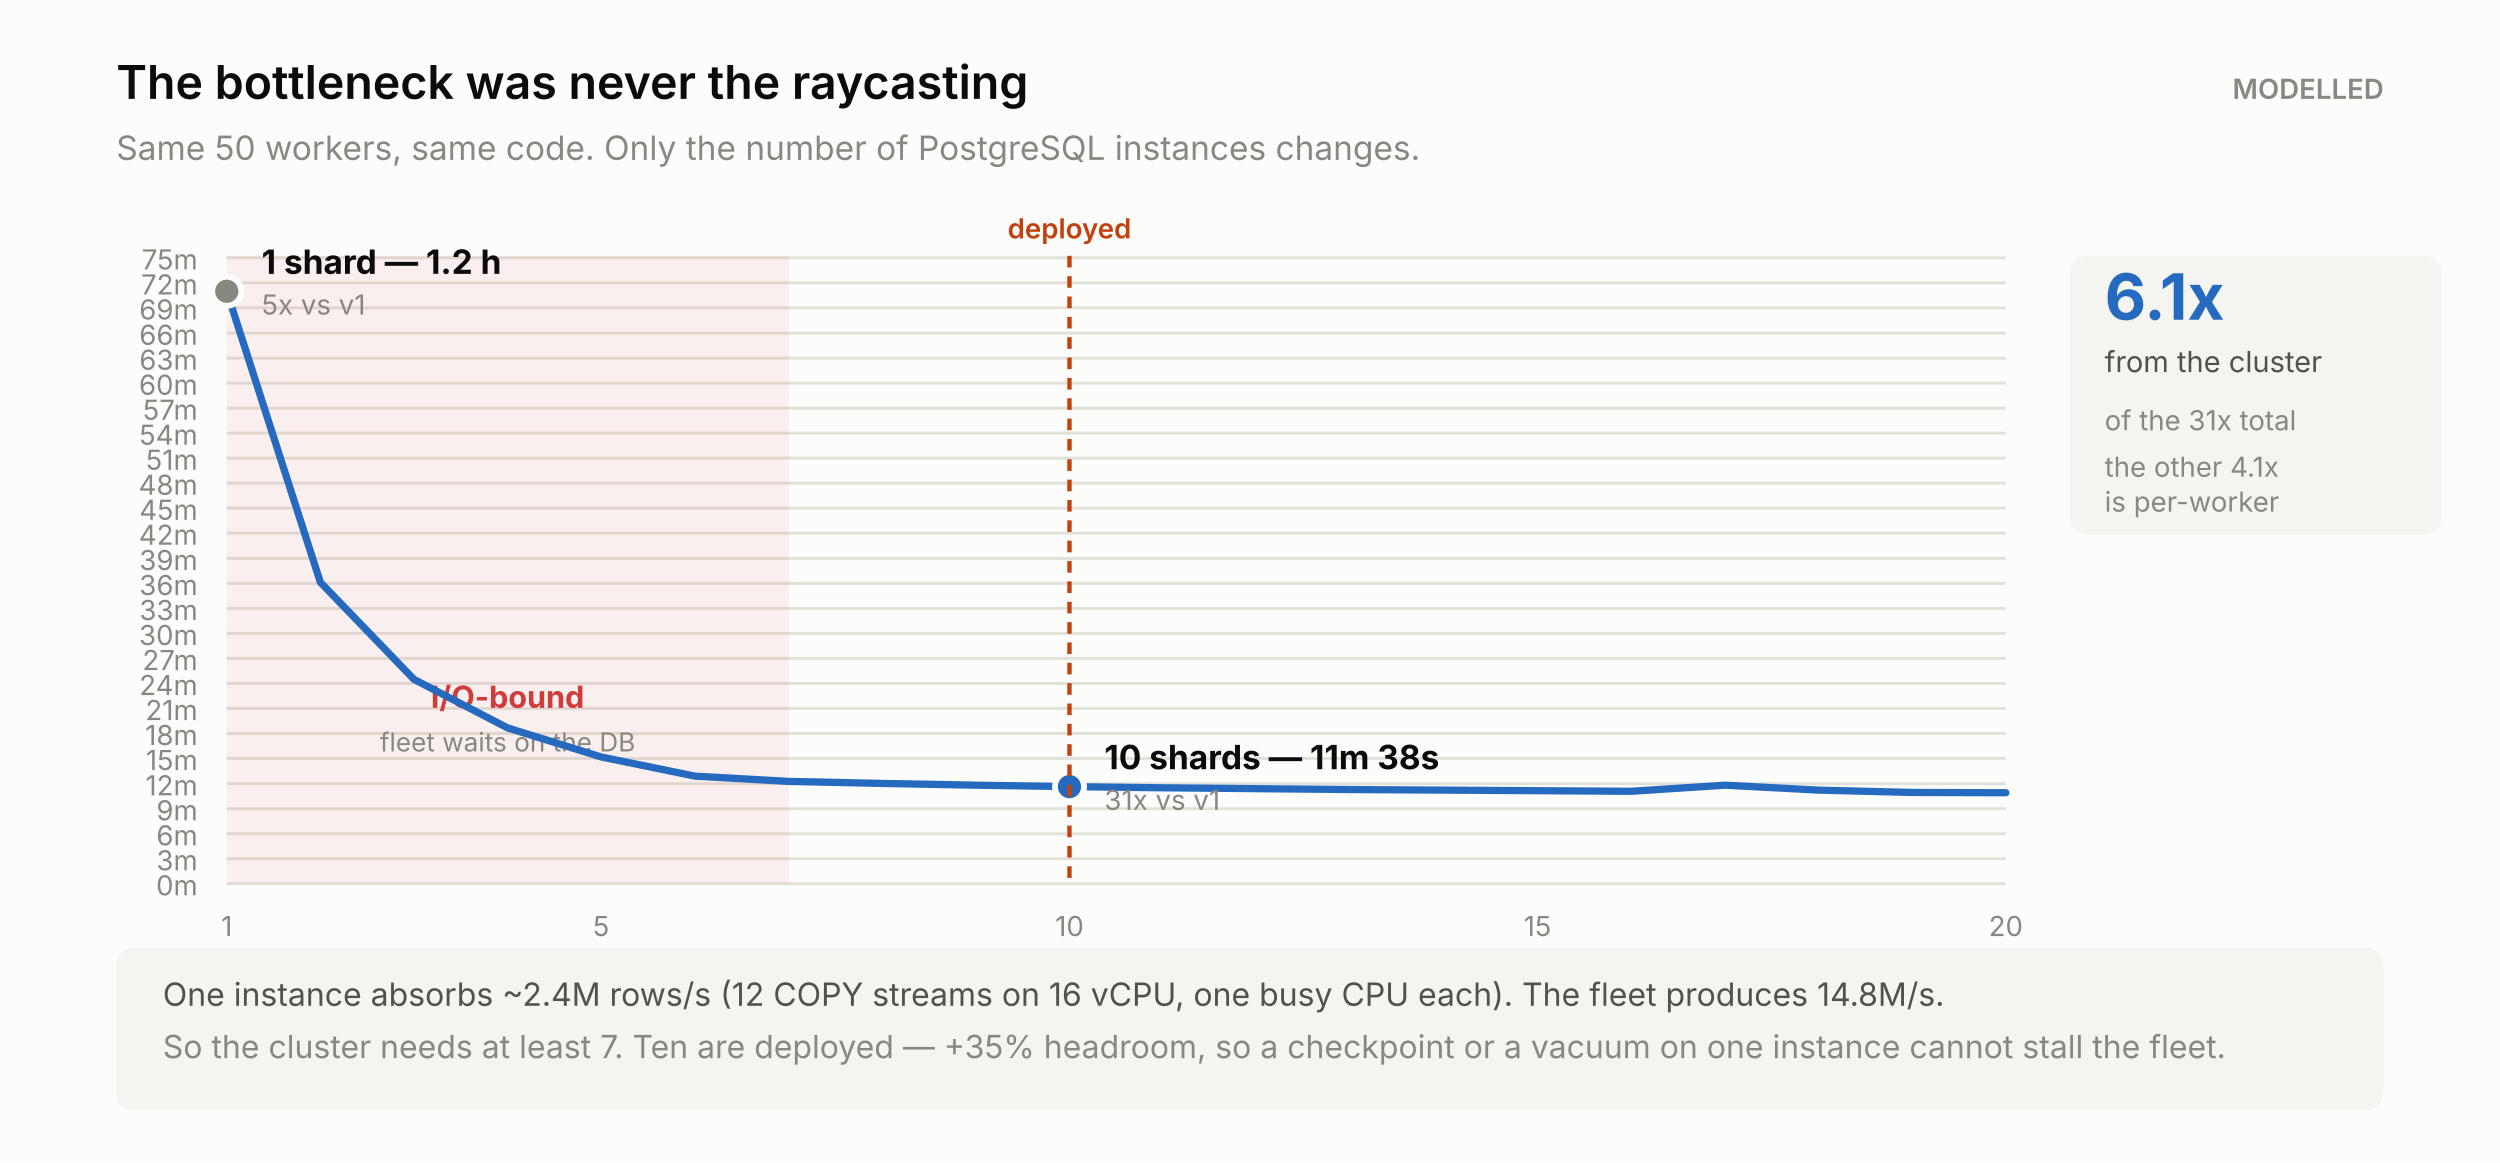
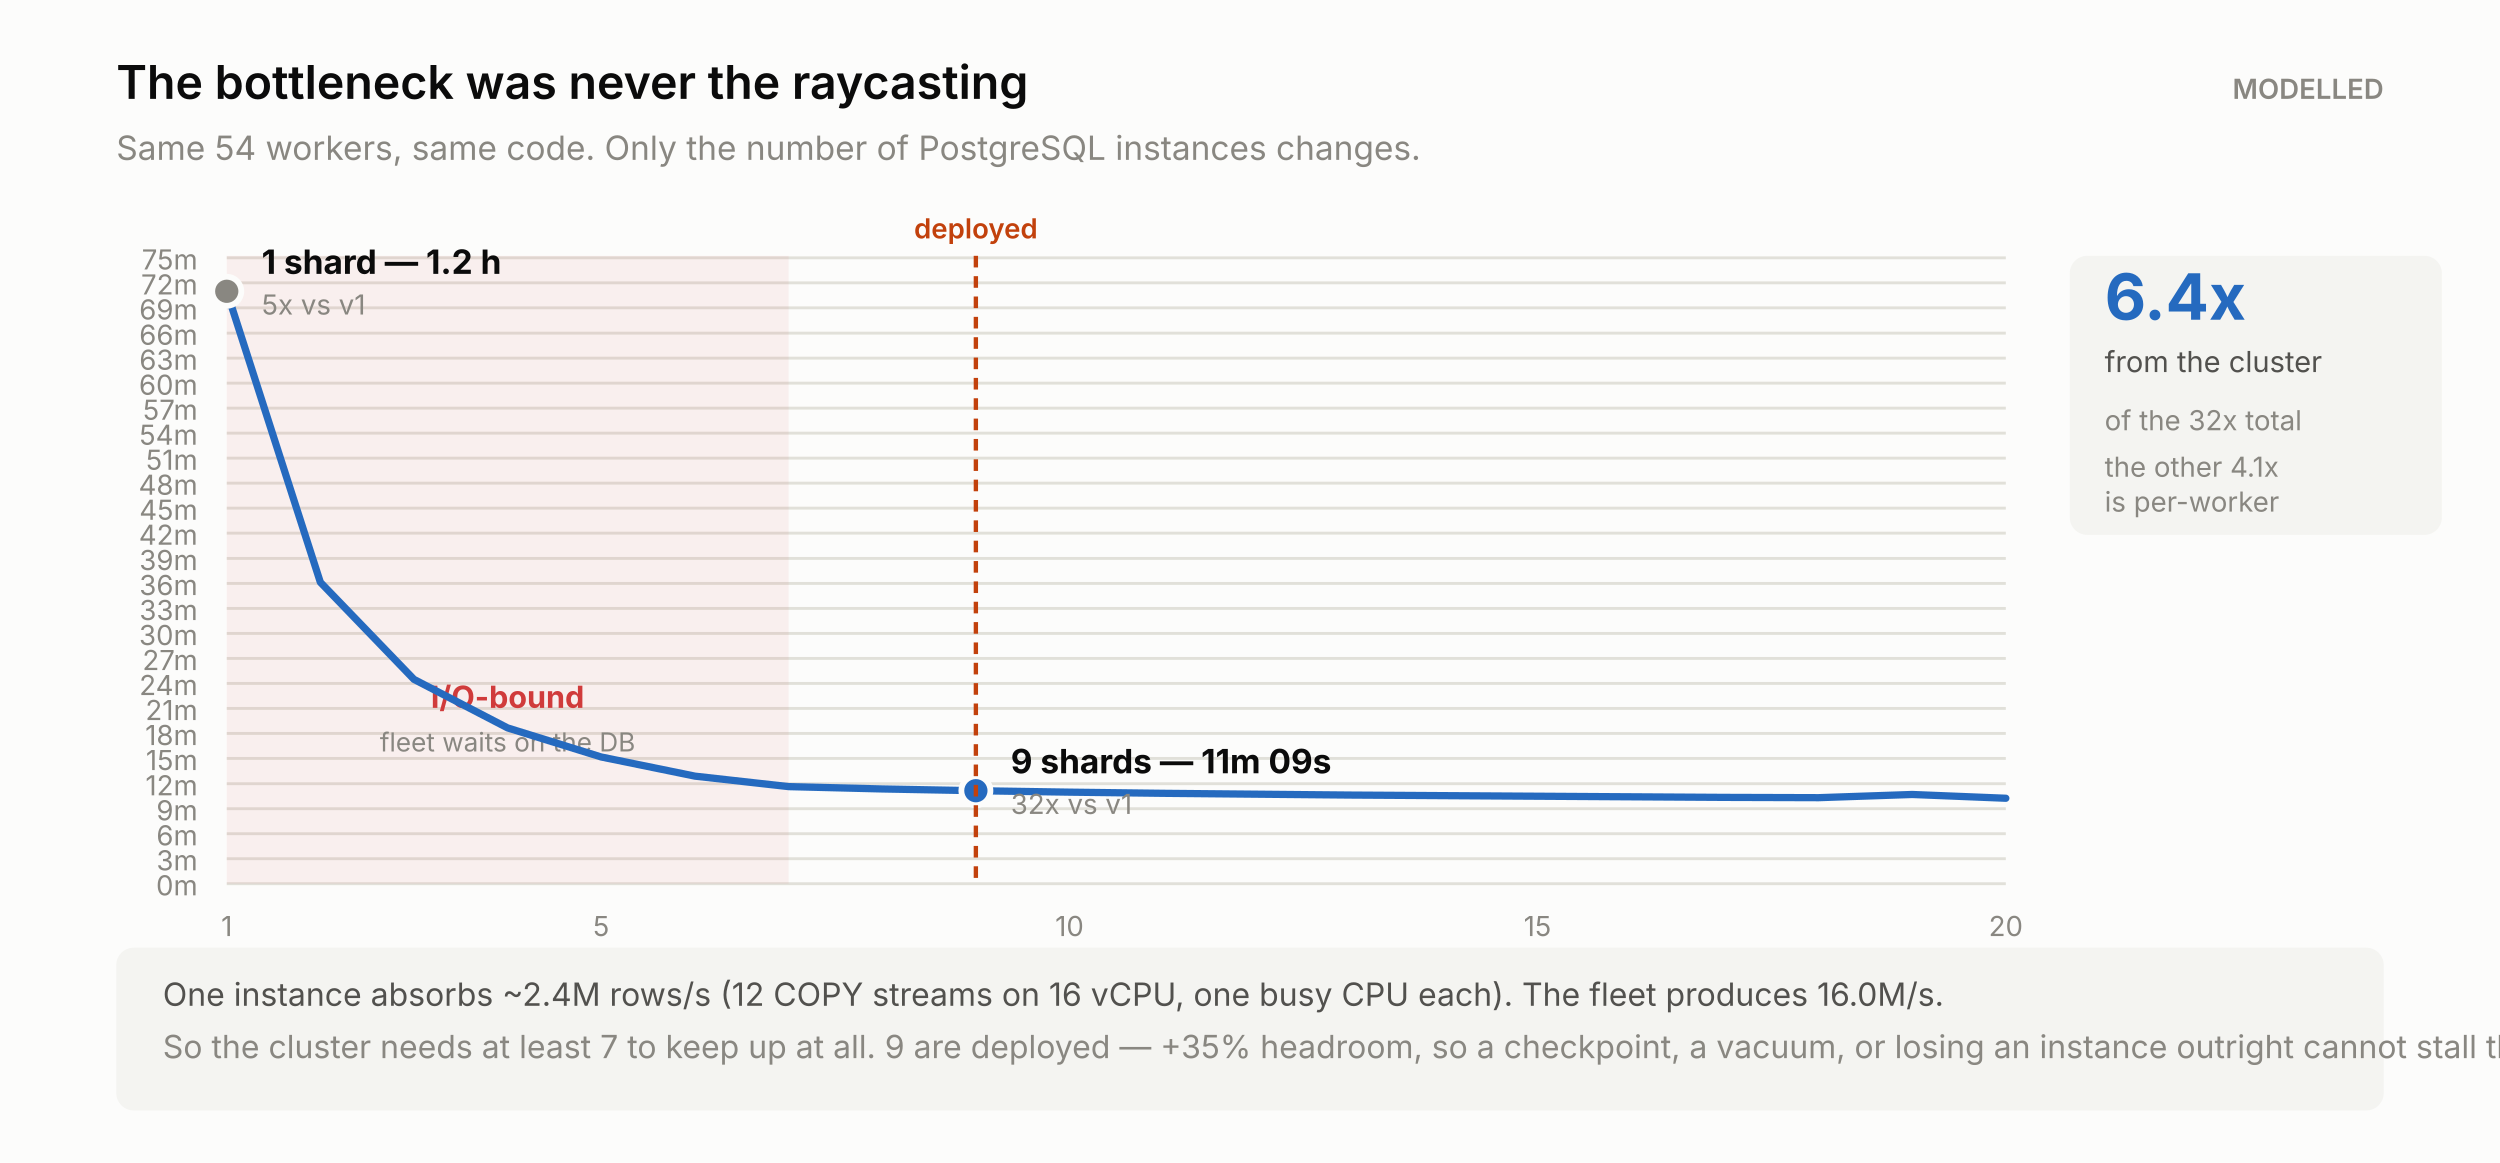
- <svg xmlns="http://www.w3.org/2000/svg" width="860" height="400" viewBox="0 0 860 400" role="img" aria-label="Wall clock against database shard count at a fixed 50 workers. One instance takes 1.2 h; ten take 11m 38s. Below eight shards the fleet is I/O-bound and waiting on the database.">
+ <svg xmlns="http://www.w3.org/2000/svg" width="860" height="400" viewBox="0 0 860 400" role="img" aria-label="Wall clock against database shard count at a fixed 54 workers. One instance takes 1.2 h; ten take 11m 09s. Below eight shards the fleet is I/O-bound and waiting on the database.">
  <rect width="860" height="400" fill="#fcfcfb" />
  <text x="40.0" y="34.0" font-family="system-ui,-apple-system,'Segoe UI',sans-serif" font-size="16" font-weight="600" fill="#0b0b0b" text-anchor="start" style="font-variant-numeric:tabular-nums">The bottleneck was never the raycasting</text>
-   <text x="40.0" y="55.0" font-family="system-ui,-apple-system,'Segoe UI',sans-serif" font-size="11.5" font-weight="400" fill="#898781" text-anchor="start" style="font-variant-numeric:tabular-nums">Same 50 workers, same code. Only the number of PostgreSQL instances changes.</text>
+   <text x="40.0" y="55.0" font-family="system-ui,-apple-system,'Segoe UI',sans-serif" font-size="11.5" font-weight="400" fill="#898781" text-anchor="start" style="font-variant-numeric:tabular-nums">Same 54 workers, same code. Only the number of PostgreSQL instances changes.</text>
  <text x="820.0" y="34.0" font-family="system-ui,-apple-system,'Segoe UI',sans-serif" font-size="9.5" font-weight="600" fill="#898781" text-anchor="end" style="font-variant-numeric:tabular-nums">MODELLED</text>
  <line x1="78.0" y1="304.0" x2="690.0" y2="304.0" stroke="#e1e0d9" stroke-width="1" stroke-linecap="butt" />
  <text x="68.0" y="308.0" font-family="system-ui,-apple-system,'Segoe UI',sans-serif" font-size="9.5" font-weight="400" fill="#898781" text-anchor="end" style="font-variant-numeric:tabular-nums">0m</text>
  <line x1="78.0" y1="295.4" x2="690.0" y2="295.4" stroke="#e1e0d9" stroke-width="1" stroke-linecap="butt" />
  <text x="68.0" y="299.4" font-family="system-ui,-apple-system,'Segoe UI',sans-serif" font-size="9.5" font-weight="400" fill="#898781" text-anchor="end" style="font-variant-numeric:tabular-nums">3m</text>
  <line x1="78.0" y1="286.8" x2="690.0" y2="286.8" stroke="#e1e0d9" stroke-width="1" stroke-linecap="butt" />
  <text x="68.0" y="290.8" font-family="system-ui,-apple-system,'Segoe UI',sans-serif" font-size="9.5" font-weight="400" fill="#898781" text-anchor="end" style="font-variant-numeric:tabular-nums">6m</text>
  <line x1="78.0" y1="278.2" x2="690.0" y2="278.2" stroke="#e1e0d9" stroke-width="1" stroke-linecap="butt" />
  <text x="68.0" y="282.2" font-family="system-ui,-apple-system,'Segoe UI',sans-serif" font-size="9.5" font-weight="400" fill="#898781" text-anchor="end" style="font-variant-numeric:tabular-nums">9m</text>
  <line x1="78.0" y1="269.6" x2="690.0" y2="269.6" stroke="#e1e0d9" stroke-width="1" stroke-linecap="butt" />
  <text x="68.0" y="273.6" font-family="system-ui,-apple-system,'Segoe UI',sans-serif" font-size="9.5" font-weight="400" fill="#898781" text-anchor="end" style="font-variant-numeric:tabular-nums">12m</text>
  <line x1="78.0" y1="260.9" x2="690.0" y2="260.9" stroke="#e1e0d9" stroke-width="1" stroke-linecap="butt" />
  <text x="68.0" y="264.9" font-family="system-ui,-apple-system,'Segoe UI',sans-serif" font-size="9.5" font-weight="400" fill="#898781" text-anchor="end" style="font-variant-numeric:tabular-nums">15m</text>
  <line x1="78.0" y1="252.3" x2="690.0" y2="252.3" stroke="#e1e0d9" stroke-width="1" stroke-linecap="butt" />
  <text x="68.0" y="256.3" font-family="system-ui,-apple-system,'Segoe UI',sans-serif" font-size="9.5" font-weight="400" fill="#898781" text-anchor="end" style="font-variant-numeric:tabular-nums">18m</text>
  <line x1="78.0" y1="243.7" x2="690.0" y2="243.7" stroke="#e1e0d9" stroke-width="1" stroke-linecap="butt" />
  <text x="68.0" y="247.7" font-family="system-ui,-apple-system,'Segoe UI',sans-serif" font-size="9.5" font-weight="400" fill="#898781" text-anchor="end" style="font-variant-numeric:tabular-nums">21m</text>
  <line x1="78.0" y1="235.1" x2="690.0" y2="235.1" stroke="#e1e0d9" stroke-width="1" stroke-linecap="butt" />
  <text x="68.0" y="239.1" font-family="system-ui,-apple-system,'Segoe UI',sans-serif" font-size="9.5" font-weight="400" fill="#898781" text-anchor="end" style="font-variant-numeric:tabular-nums">24m</text>
  <line x1="78.0" y1="226.5" x2="690.0" y2="226.5" stroke="#e1e0d9" stroke-width="1" stroke-linecap="butt" />
  <text x="68.0" y="230.5" font-family="system-ui,-apple-system,'Segoe UI',sans-serif" font-size="9.5" font-weight="400" fill="#898781" text-anchor="end" style="font-variant-numeric:tabular-nums">27m</text>
  <line x1="78.0" y1="217.9" x2="690.0" y2="217.9" stroke="#e1e0d9" stroke-width="1" stroke-linecap="butt" />
  <text x="68.0" y="221.9" font-family="system-ui,-apple-system,'Segoe UI',sans-serif" font-size="9.5" font-weight="400" fill="#898781" text-anchor="end" style="font-variant-numeric:tabular-nums">30m</text>
  <line x1="78.0" y1="209.3" x2="690.0" y2="209.3" stroke="#e1e0d9" stroke-width="1" stroke-linecap="butt" />
  <text x="68.0" y="213.3" font-family="system-ui,-apple-system,'Segoe UI',sans-serif" font-size="9.5" font-weight="400" fill="#898781" text-anchor="end" style="font-variant-numeric:tabular-nums">33m</text>
  <line x1="78.0" y1="200.7" x2="690.0" y2="200.7" stroke="#e1e0d9" stroke-width="1" stroke-linecap="butt" />
  <text x="68.0" y="204.7" font-family="system-ui,-apple-system,'Segoe UI',sans-serif" font-size="9.5" font-weight="400" fill="#898781" text-anchor="end" style="font-variant-numeric:tabular-nums">36m</text>
  <line x1="78.0" y1="192.1" x2="690.0" y2="192.1" stroke="#e1e0d9" stroke-width="1" stroke-linecap="butt" />
  <text x="68.0" y="196.1" font-family="system-ui,-apple-system,'Segoe UI',sans-serif" font-size="9.5" font-weight="400" fill="#898781" text-anchor="end" style="font-variant-numeric:tabular-nums">39m</text>
  <line x1="78.0" y1="183.4" x2="690.0" y2="183.4" stroke="#e1e0d9" stroke-width="1" stroke-linecap="butt" />
  <text x="68.0" y="187.4" font-family="system-ui,-apple-system,'Segoe UI',sans-serif" font-size="9.5" font-weight="400" fill="#898781" text-anchor="end" style="font-variant-numeric:tabular-nums">42m</text>
  <line x1="78.0" y1="174.8" x2="690.0" y2="174.8" stroke="#e1e0d9" stroke-width="1" stroke-linecap="butt" />
  <text x="68.0" y="178.8" font-family="system-ui,-apple-system,'Segoe UI',sans-serif" font-size="9.5" font-weight="400" fill="#898781" text-anchor="end" style="font-variant-numeric:tabular-nums">45m</text>
  <line x1="78.0" y1="166.2" x2="690.0" y2="166.2" stroke="#e1e0d9" stroke-width="1" stroke-linecap="butt" />
  <text x="68.0" y="170.2" font-family="system-ui,-apple-system,'Segoe UI',sans-serif" font-size="9.5" font-weight="400" fill="#898781" text-anchor="end" style="font-variant-numeric:tabular-nums">48m</text>
  <line x1="78.0" y1="157.6" x2="690.0" y2="157.6" stroke="#e1e0d9" stroke-width="1" stroke-linecap="butt" />
  <text x="68.0" y="161.6" font-family="system-ui,-apple-system,'Segoe UI',sans-serif" font-size="9.5" font-weight="400" fill="#898781" text-anchor="end" style="font-variant-numeric:tabular-nums">51m</text>
  <line x1="78.0" y1="149.0" x2="690.0" y2="149.0" stroke="#e1e0d9" stroke-width="1" stroke-linecap="butt" />
  <text x="68.0" y="153.0" font-family="system-ui,-apple-system,'Segoe UI',sans-serif" font-size="9.5" font-weight="400" fill="#898781" text-anchor="end" style="font-variant-numeric:tabular-nums">54m</text>
  <line x1="78.0" y1="140.4" x2="690.0" y2="140.4" stroke="#e1e0d9" stroke-width="1" stroke-linecap="butt" />
  <text x="68.0" y="144.4" font-family="system-ui,-apple-system,'Segoe UI',sans-serif" font-size="9.5" font-weight="400" fill="#898781" text-anchor="end" style="font-variant-numeric:tabular-nums">57m</text>
  <line x1="78.0" y1="131.8" x2="690.0" y2="131.8" stroke="#e1e0d9" stroke-width="1" stroke-linecap="butt" />
  <text x="68.0" y="135.8" font-family="system-ui,-apple-system,'Segoe UI',sans-serif" font-size="9.5" font-weight="400" fill="#898781" text-anchor="end" style="font-variant-numeric:tabular-nums">60m</text>
  <line x1="78.0" y1="123.2" x2="690.0" y2="123.2" stroke="#e1e0d9" stroke-width="1" stroke-linecap="butt" />
  <text x="68.0" y="127.2" font-family="system-ui,-apple-system,'Segoe UI',sans-serif" font-size="9.5" font-weight="400" fill="#898781" text-anchor="end" style="font-variant-numeric:tabular-nums">63m</text>
  <line x1="78.0" y1="114.6" x2="690.0" y2="114.6" stroke="#e1e0d9" stroke-width="1" stroke-linecap="butt" />
  <text x="68.0" y="118.6" font-family="system-ui,-apple-system,'Segoe UI',sans-serif" font-size="9.5" font-weight="400" fill="#898781" text-anchor="end" style="font-variant-numeric:tabular-nums">66m</text>
  <line x1="78.0" y1="105.9" x2="690.0" y2="105.9" stroke="#e1e0d9" stroke-width="1" stroke-linecap="butt" />
  <text x="68.0" y="109.9" font-family="system-ui,-apple-system,'Segoe UI',sans-serif" font-size="9.5" font-weight="400" fill="#898781" text-anchor="end" style="font-variant-numeric:tabular-nums">69m</text>
  <line x1="78.0" y1="97.3" x2="690.0" y2="97.3" stroke="#e1e0d9" stroke-width="1" stroke-linecap="butt" />
  <text x="68.0" y="101.3" font-family="system-ui,-apple-system,'Segoe UI',sans-serif" font-size="9.5" font-weight="400" fill="#898781" text-anchor="end" style="font-variant-numeric:tabular-nums">72m</text>
  <line x1="78.0" y1="88.7" x2="690.0" y2="88.7" stroke="#e1e0d9" stroke-width="1" stroke-linecap="butt" />
  <text x="68.0" y="92.7" font-family="system-ui,-apple-system,'Segoe UI',sans-serif" font-size="9.5" font-weight="400" fill="#898781" text-anchor="end" style="font-variant-numeric:tabular-nums">75m</text>
  <text x="78.0" y="322.0" font-family="system-ui,-apple-system,'Segoe UI',sans-serif" font-size="9.5" font-weight="400" fill="#898781" text-anchor="middle" style="font-variant-numeric:tabular-nums">1</text>
  <text x="206.8" y="322.0" font-family="system-ui,-apple-system,'Segoe UI',sans-serif" font-size="9.5" font-weight="400" fill="#898781" text-anchor="middle" style="font-variant-numeric:tabular-nums">5</text>
  <text x="367.9" y="322.0" font-family="system-ui,-apple-system,'Segoe UI',sans-serif" font-size="9.5" font-weight="400" fill="#898781" text-anchor="middle" style="font-variant-numeric:tabular-nums">10</text>
  <text x="528.9" y="322.0" font-family="system-ui,-apple-system,'Segoe UI',sans-serif" font-size="9.5" font-weight="400" fill="#898781" text-anchor="middle" style="font-variant-numeric:tabular-nums">15</text>
  <text x="690.0" y="322.0" font-family="system-ui,-apple-system,'Segoe UI',sans-serif" font-size="9.5" font-weight="400" fill="#898781" text-anchor="middle" style="font-variant-numeric:tabular-nums">20</text>
  <text x="384.0" y="342.0" font-family="system-ui,-apple-system,'Segoe UI',sans-serif" font-size="10.5" font-weight="400" fill="#52514e" text-anchor="middle" style="font-variant-numeric:tabular-nums">database shards</text>
  <rect x="78.0" y="88.0" width="193.3" height="216.0" rx="0" fill="#d03b3b" opacity="0.07" />
  <text x="174.6" y="243.5" font-family="system-ui,-apple-system,'Segoe UI',sans-serif" font-size="10.5" font-weight="700" fill="#d03b3b" text-anchor="middle" style="font-variant-numeric:tabular-nums">I/O-bound</text>
  <text x="174.6" y="258.5" font-family="system-ui,-apple-system,'Segoe UI',sans-serif" font-size="9" font-weight="400" fill="#898781" text-anchor="middle" style="font-variant-numeric:tabular-nums">fleet waits on the DB</text>
-   <path d="M 78.0 100.2 L 110.2 200.3 L 142.4 233.7 L 174.6 250.4 L 206.8 260.4 L 239.1 267.0 L 271.3 268.8 L 303.5 269.5 L 335.7 270.1 L 367.9 270.6 L 400.1 271.0 L 432.3 271.3 L 464.5 271.6 L 496.7 271.8 L 528.9 272.0 L 561.2 272.2 L 593.4 270.1 L 625.6 271.8 L 657.8 272.6 L 690.0 272.7" fill="none" stroke="#256abf" stroke-width="2.5" stroke-linejoin="round" stroke-linecap="round" />
+   <path d="M 78.0 100.2 L 110.2 200.3 L 142.4 233.7 L 174.6 250.4 L 206.8 260.4 L 239.1 267.0 L 271.3 270.6 L 303.5 271.4 L 335.7 272.0 L 367.9 272.5 L 400.1 272.9 L 432.3 273.2 L 464.5 273.5 L 496.7 273.7 L 528.9 273.9 L 561.2 274.1 L 593.4 274.3 L 625.6 274.4 L 657.8 273.3 L 690.0 274.6" fill="none" stroke="#256abf" stroke-width="2.5" stroke-linejoin="round" stroke-linecap="round" />
  <circle cx="78.0" cy="100.2" r="5" fill="#898781" stroke="#fcfcfb" stroke-width="2" />
  <text x="90.0" y="94.2" font-family="system-ui,-apple-system,'Segoe UI',sans-serif" font-size="11.5" font-weight="700" fill="#0b0b0b" text-anchor="start" style="font-variant-numeric:tabular-nums">1 shard — 1.2 h</text>
  <text x="90.0" y="108.2" font-family="system-ui,-apple-system,'Segoe UI',sans-serif" font-size="9.5" font-weight="400" fill="#898781" text-anchor="start" style="font-variant-numeric:tabular-nums">5x vs v1</text>
-   <circle cx="367.9" cy="270.6" r="5" fill="#256abf" stroke="#fcfcfb" stroke-width="2" />
-   <text x="379.9" y="264.6" font-family="system-ui,-apple-system,'Segoe UI',sans-serif" font-size="11.5" font-weight="700" fill="#0b0b0b" text-anchor="start" style="font-variant-numeric:tabular-nums">10 shards — 11m 38s</text>
-   <text x="379.9" y="278.6" font-family="system-ui,-apple-system,'Segoe UI',sans-serif" font-size="9.5" font-weight="400" fill="#898781" text-anchor="start" style="font-variant-numeric:tabular-nums">31x vs v1</text>
-   <line x1="367.9" y1="88.0" x2="367.9" y2="304.0" stroke="#c2410c" stroke-width="1.5" stroke-linecap="butt" stroke-dasharray="4 3" />
-   <text x="367.9" y="82.0" font-family="system-ui,-apple-system,'Segoe UI',sans-serif" font-size="9.5" font-weight="600" fill="#c2410c" text-anchor="middle" style="font-variant-numeric:tabular-nums">deployed</text>
+   <circle cx="335.7" cy="272.0" r="5" fill="#256abf" stroke="#fcfcfb" stroke-width="2" />
+   <text x="347.7" y="266.0" font-family="system-ui,-apple-system,'Segoe UI',sans-serif" font-size="11.5" font-weight="700" fill="#0b0b0b" text-anchor="start" style="font-variant-numeric:tabular-nums">9 shards — 11m 09s</text>
+   <text x="347.7" y="280.0" font-family="system-ui,-apple-system,'Segoe UI',sans-serif" font-size="9.5" font-weight="400" fill="#898781" text-anchor="start" style="font-variant-numeric:tabular-nums">32x vs v1</text>
+   <line x1="335.7" y1="88.0" x2="335.7" y2="304.0" stroke="#c2410c" stroke-width="1.5" stroke-linecap="butt" stroke-dasharray="4 3" />
+   <text x="335.7" y="82.0" font-family="system-ui,-apple-system,'Segoe UI',sans-serif" font-size="9.5" font-weight="600" fill="#c2410c" text-anchor="middle" style="font-variant-numeric:tabular-nums">deployed</text>
  <rect x="712.0" y="88.0" width="128.0" height="96.0" rx="6" fill="#f4f4f1" />
-   <text x="724.0" y="110.0" font-family="system-ui,-apple-system,'Segoe UI',sans-serif" font-size="22" font-weight="700" fill="#256abf" text-anchor="start" style="font-variant-numeric:tabular-nums">6.1x</text>
+   <text x="724.0" y="110.0" font-family="system-ui,-apple-system,'Segoe UI',sans-serif" font-size="22" font-weight="700" fill="#256abf" text-anchor="start" style="font-variant-numeric:tabular-nums">6.4x</text>
  <text x="724.0" y="128.0" font-family="system-ui,-apple-system,'Segoe UI',sans-serif" font-size="10" font-weight="400" fill="#52514e" text-anchor="start" style="font-variant-numeric:tabular-nums">from the cluster</text>
-   <text x="724.0" y="148.0" font-family="system-ui,-apple-system,'Segoe UI',sans-serif" font-size="9.5" font-weight="400" fill="#898781" text-anchor="start" style="font-variant-numeric:tabular-nums">of the 31x total</text>
+   <text x="724.0" y="148.0" font-family="system-ui,-apple-system,'Segoe UI',sans-serif" font-size="9.5" font-weight="400" fill="#898781" text-anchor="start" style="font-variant-numeric:tabular-nums">of the 32x total</text>
  <text x="724.0" y="164.0" font-family="system-ui,-apple-system,'Segoe UI',sans-serif" font-size="9.5" font-weight="400" fill="#898781" text-anchor="start" style="font-variant-numeric:tabular-nums">the other 4.1x</text>
  <text x="724.0" y="176.0" font-family="system-ui,-apple-system,'Segoe UI',sans-serif" font-size="9.5" font-weight="400" fill="#898781" text-anchor="start" style="font-variant-numeric:tabular-nums">is per-worker</text>
  <rect x="40.0" y="326.0" width="780.0" height="56.0" rx="6" fill="#f4f4f1" />
-   <text x="56.0" y="346.0" font-family="system-ui,-apple-system,'Segoe UI',sans-serif" font-size="11" font-weight="400" fill="#52514e" text-anchor="start" style="font-variant-numeric:tabular-nums">One instance absorbs ~2.4M rows/s (12 COPY streams on 16 vCPU, one busy CPU each). The fleet produces 14.8M/s.</text>
-   <text x="56.0" y="364.0" font-family="system-ui,-apple-system,'Segoe UI',sans-serif" font-size="11" font-weight="400" fill="#898781" text-anchor="start" style="font-variant-numeric:tabular-nums">So the cluster needs at least 7. Ten are deployed — +35% headroom, so a checkpoint or a vacuum on one instance cannot stall the fleet.</text>
+   <text x="56.0" y="346.0" font-family="system-ui,-apple-system,'Segoe UI',sans-serif" font-size="11" font-weight="400" fill="#52514e" text-anchor="start" style="font-variant-numeric:tabular-nums">One instance absorbs ~2.4M rows/s (12 COPY streams on 16 vCPU, one busy CPU each). The fleet produces 16.0M/s.</text>
+   <text x="56.0" y="364.0" font-family="system-ui,-apple-system,'Segoe UI',sans-serif" font-size="11" font-weight="400" fill="#898781" text-anchor="start" style="font-variant-numeric:tabular-nums">So the cluster needs at least 7 to keep up at all. 9 are deployed — +35% headroom, so a checkpoint, a vacuum, or losing an instance outright cannot stall the fleet.</text>
</svg>
